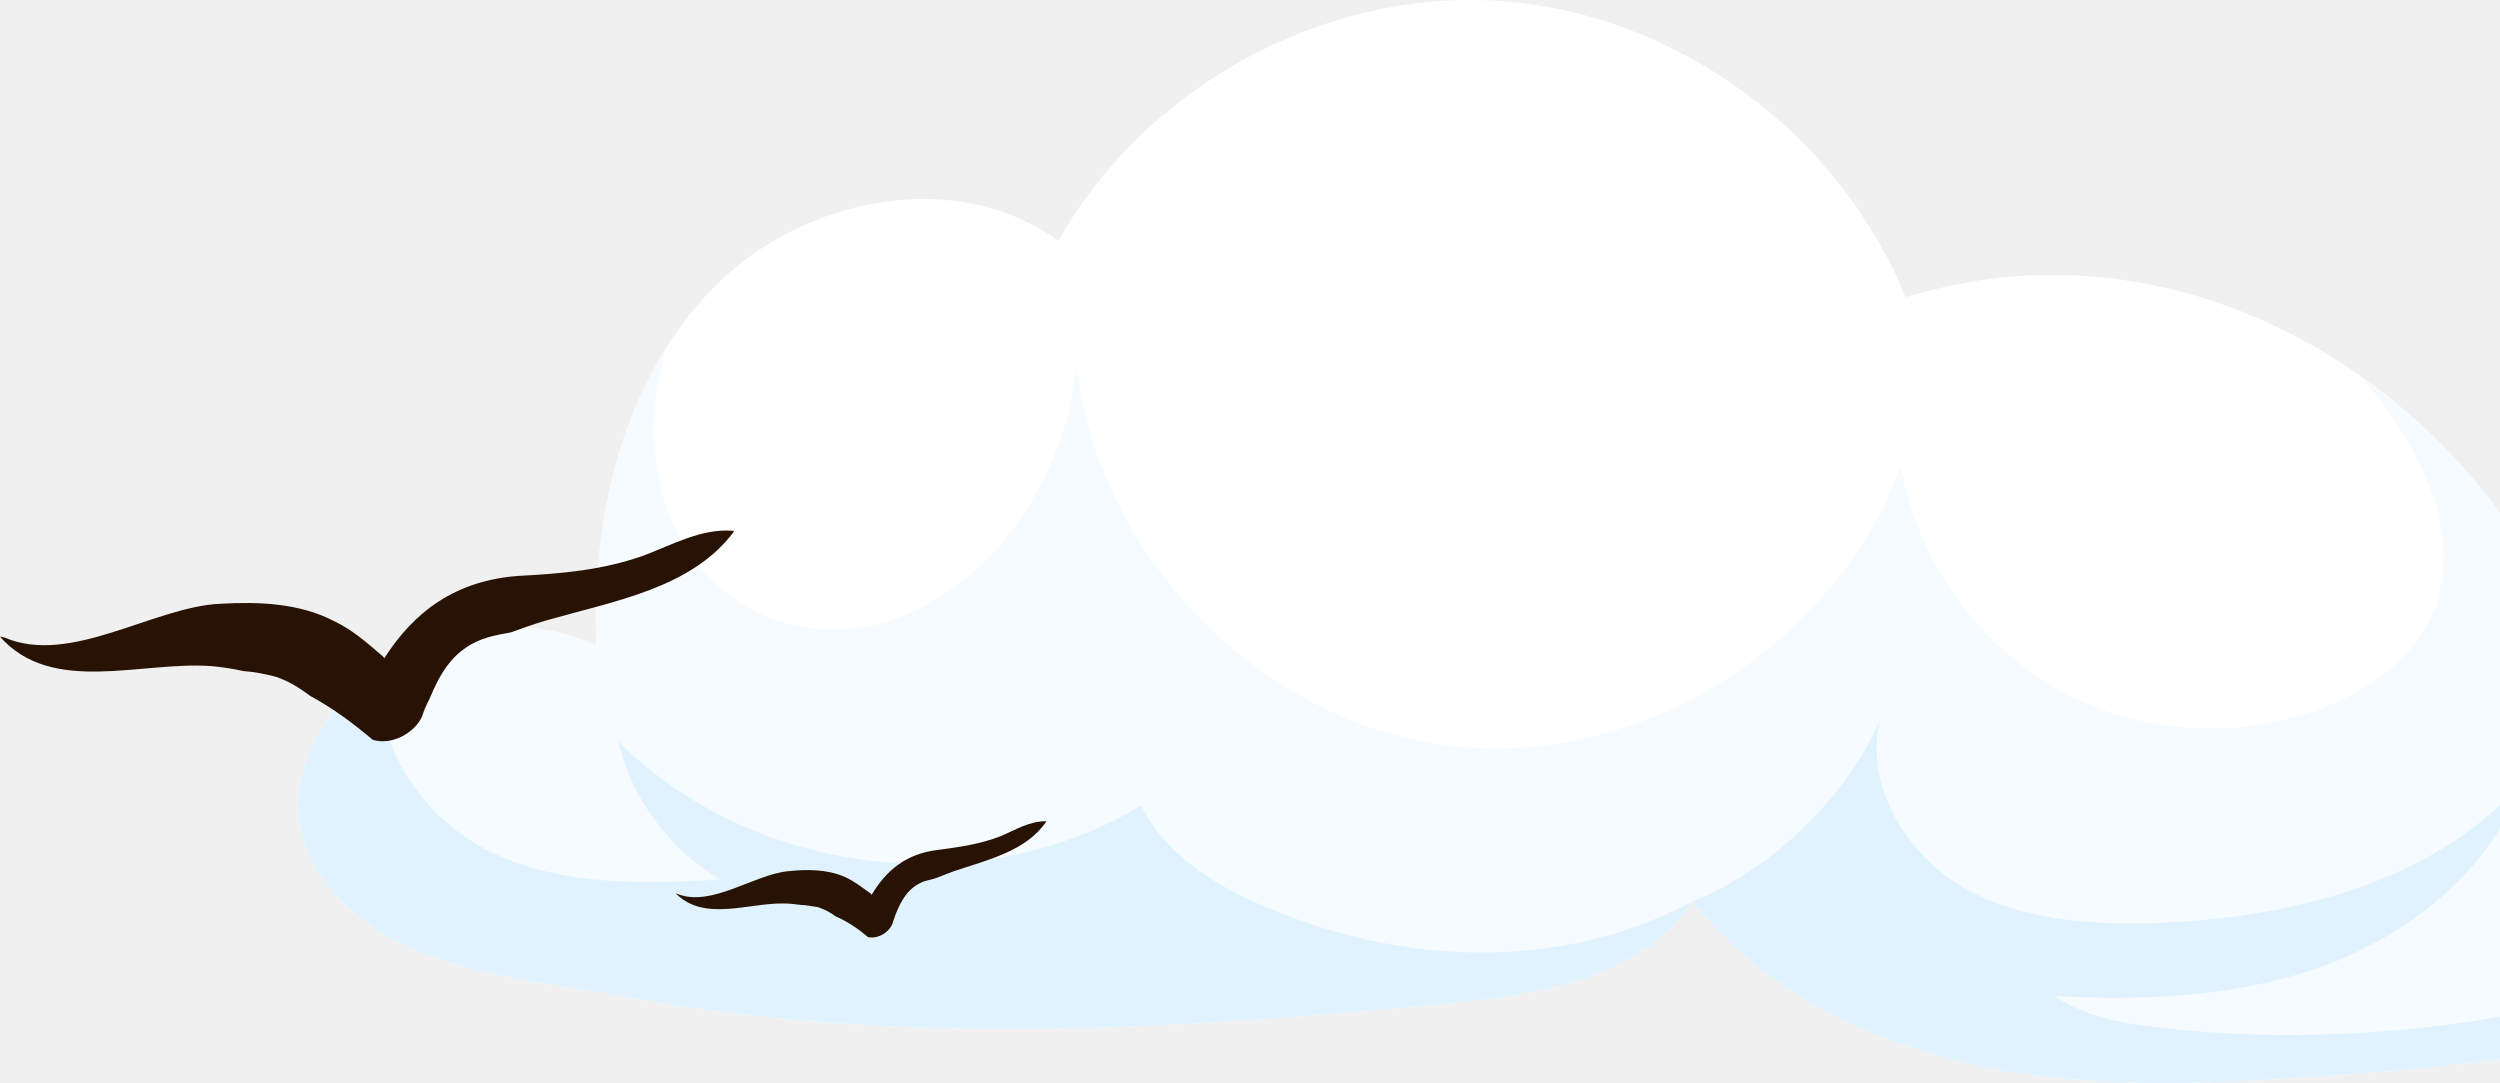
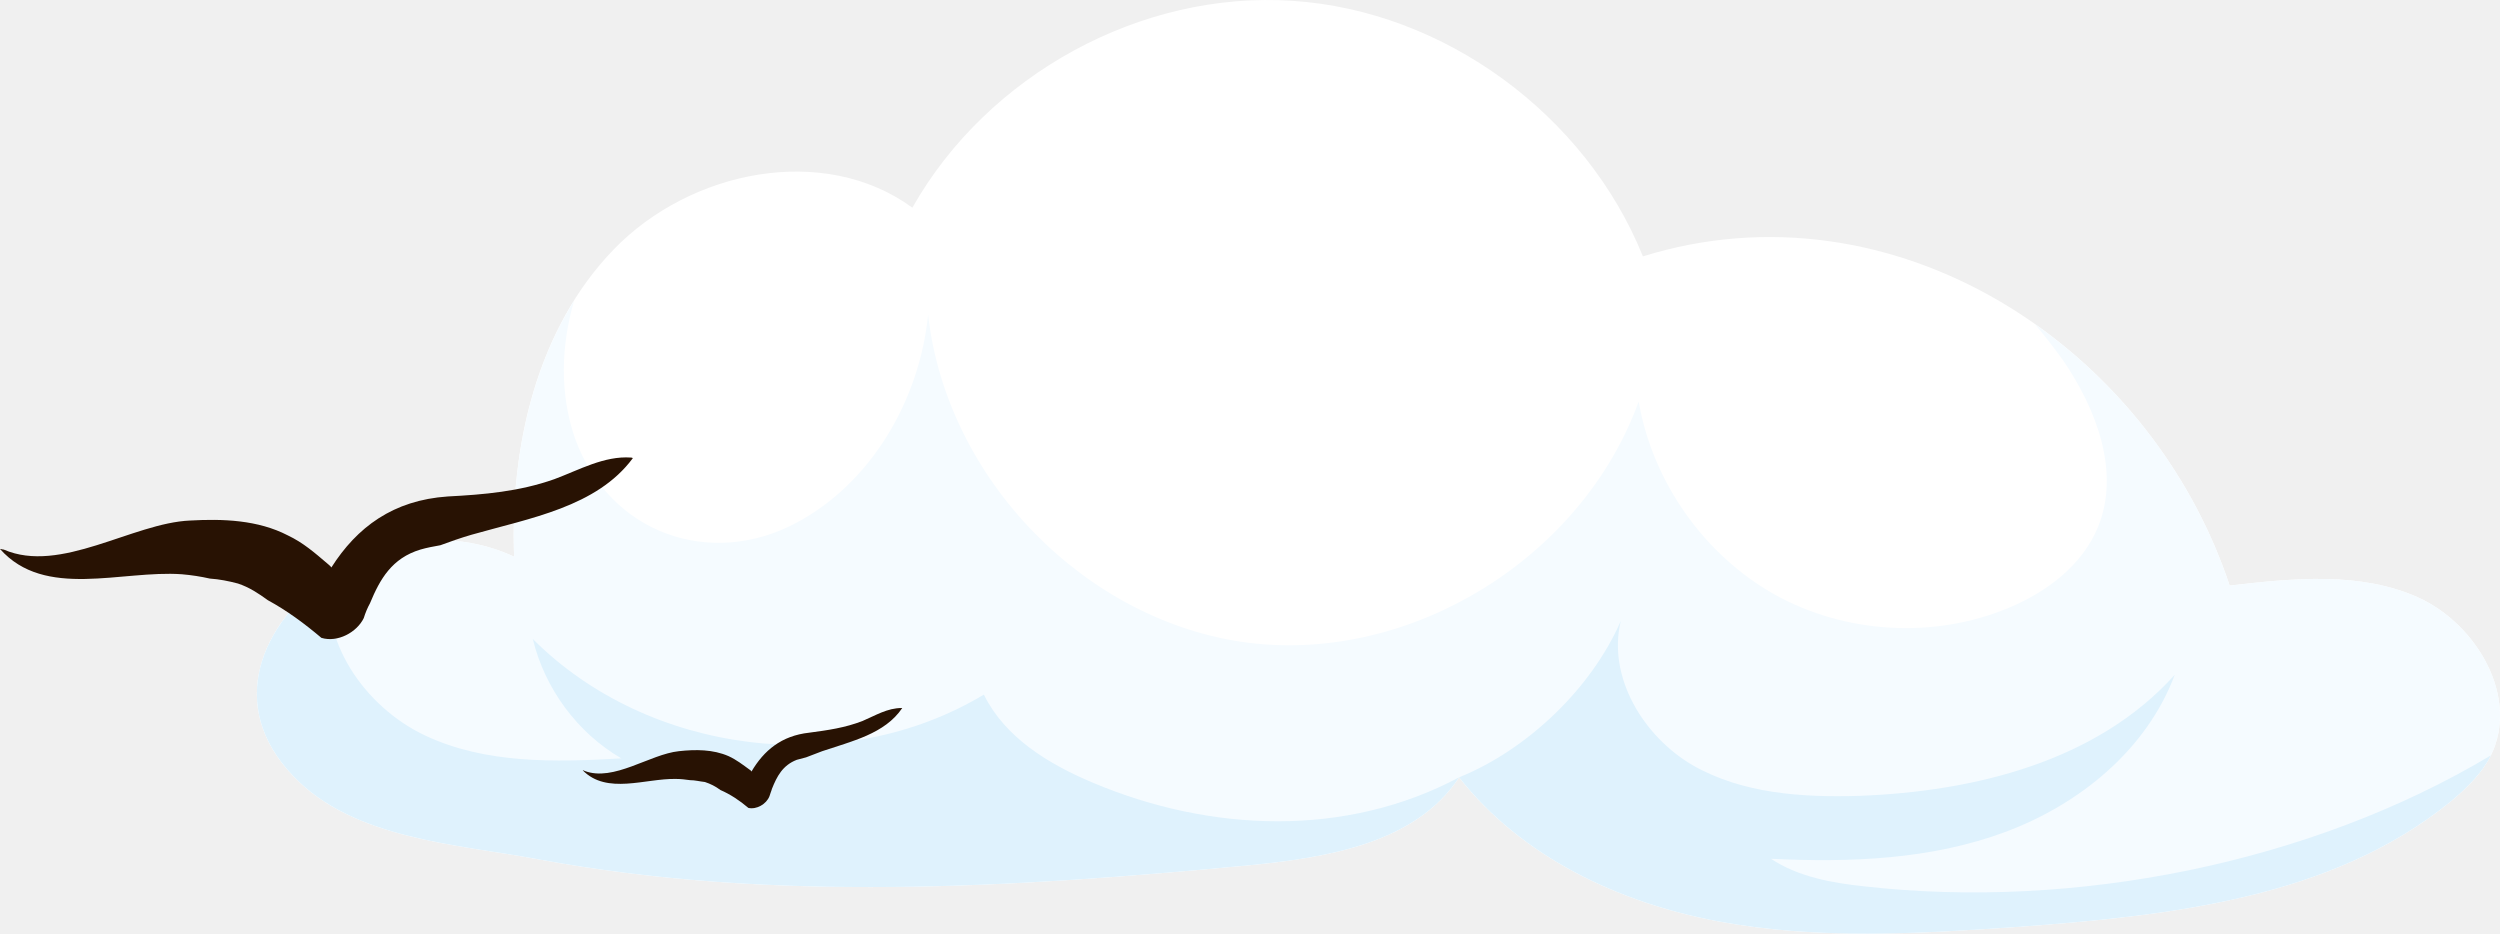
- <svg xmlns="http://www.w3.org/2000/svg" width="344" height="149" viewBox="0 0 344 149" fill="none">
+ <svg xmlns="http://www.w3.org/2000/svg" width="399" height="149" viewBox="0 0 399 149" fill="none">
  <path d="M52.919 91.465C61.272 85.55 72.816 84.519 82.052 88.851C81.373 71.177 85.719 52.471 97.942 39.818C110.165 27.164 131.488 22.831 145.613 33.147C157.633 11.897 182.147 -1.514 206.322 0.137C230.429 1.719 253.043 18.224 262.21 40.918C302.004 28.539 343.02 54.878 355.855 93.459C365.973 92.29 376.702 91.189 386.005 95.384C395.309 99.648 402.1 111.271 397.55 120.555C396.056 123.512 393.543 125.919 390.963 128.051C372.017 143.386 346.28 146.137 322.105 147.925C306.146 149.026 289.916 149.988 274.162 147.031C258.407 144.074 242.856 136.784 232.874 124.062C225.948 134.584 211.891 136.853 199.396 138.091C161.707 141.667 123.271 144.074 85.854 137.128C72.952 134.721 56.45 133.965 46.808 123.856C36.078 112.646 41.443 99.648 52.919 91.465Z" fill="white" />
  <path d="M355.855 93.459C365.973 92.29 376.702 91.189 386.005 95.384C395.309 99.648 402.1 111.271 397.55 120.555C396.056 123.512 393.543 125.919 390.963 128.051C372.017 143.386 346.28 146.137 322.105 147.925C306.146 149.026 289.916 149.988 274.162 147.031C258.407 144.074 242.856 136.784 232.874 124.062C225.948 134.584 211.891 136.853 199.396 138.091C161.707 141.667 123.271 144.074 85.854 137.128C72.952 134.721 56.45 133.965 46.808 123.856C36.078 112.646 41.443 99.648 52.919 91.465C61.272 85.55 72.816 84.519 82.052 88.851C81.508 74.684 84.225 59.83 91.626 48.001C89.521 55.222 89.318 62.856 91.762 69.939C97.263 85.206 113.425 90.777 127.142 83.418C139.094 77.023 146.767 63.819 148.126 50.202C151.046 76.541 173.387 99.373 199.396 102.605C225.404 105.769 252.499 88.989 261.531 64.094C263.772 76.954 271.989 88.576 283.261 94.903C294.534 101.161 308.659 101.986 320.543 97.035C326.654 94.49 332.359 90.227 334.871 84.037C338.402 75.303 334.6 65.332 329.303 57.56C327.877 55.566 326.315 53.572 324.753 51.715C338.946 61.687 350.15 76.335 355.855 93.459Z" fill="#F5FBFF" />
  <path d="M232.874 124.062C225.948 134.584 211.891 136.853 199.396 138.091C161.707 141.667 123.271 144.074 85.854 137.128C72.952 134.721 56.45 133.965 46.808 123.856C36.078 112.646 41.443 99.648 52.919 91.465C50.61 101.986 58.216 112.852 67.859 117.391C77.502 121.93 88.571 121.655 99.164 121.036C92.17 116.979 86.941 109.895 85.039 101.986C103.51 120.486 134.612 124.337 157.021 110.858C160.417 117.735 167.343 121.93 174.338 124.887C193.216 132.865 214.811 133.69 232.874 124.062Z" fill="#DFF2FD" />
  <path d="M397.55 120.555C396.056 123.512 393.543 125.919 390.963 128.051C372.017 143.386 346.28 146.137 322.105 147.925C306.146 149.026 289.916 149.988 274.162 147.031C258.407 144.074 242.856 136.784 232.874 124.062C243.739 119.661 253.993 109.895 258.679 99.098C256.506 108.038 262.278 117.529 270.155 122.136C278.1 126.675 287.608 127.294 296.707 127.019C315.178 126.331 334.667 121.517 347.094 107.694C342.613 119.661 331.883 128.394 319.999 132.796C308.183 137.197 295.213 137.679 282.65 137.06C286.996 139.948 292.361 140.911 297.522 141.461C330.865 145.243 368.621 137.885 397.55 120.555Z" fill="#DFF2FD" />
  <path d="M100.702 73.026C96.427 72.731 92.451 74.997 88.474 76.475C82.907 78.446 77.241 78.939 71.475 79.235C62.727 79.826 56.962 84.162 52.886 90.568C52.687 90.272 52.488 90.174 52.289 89.977C50.202 88.203 48.412 86.626 45.927 85.443C41.156 82.98 35.589 82.782 30.32 83.078C21.174 83.472 9.643 91.652 0.596 87.71C0.398 87.71 0.199 87.611 0 87.611C7.157 95.692 19.385 90.962 29.027 91.652C30.552 91.783 32.043 92.013 33.501 92.342C34.992 92.44 36.483 92.736 37.974 93.13C39.764 93.721 41.255 94.707 42.746 95.791C45.828 97.466 48.611 99.536 51.295 101.802C53.88 102.591 56.962 100.915 58.055 98.649C58.32 97.795 58.652 97.006 59.049 96.284C60.64 92.44 62.529 89.09 67.101 87.71C68.096 87.414 69.189 87.217 70.282 87.02C71.873 86.429 73.563 85.838 75.253 85.345C84.597 82.684 95.234 80.91 101 73.125C100.934 73.059 100.834 73.026 100.702 73.026Z" fill="#281203" />
  <path d="M143.901 113C141.623 113 139.742 114.181 137.662 115.067C134.889 116.149 132.117 116.543 129.146 116.937C124.689 117.429 121.916 119.791 119.936 123.137C119.87 123.005 119.771 122.907 119.639 122.841C118.55 122.054 117.559 121.267 116.272 120.676C113.796 119.594 111.023 119.594 108.35 119.889C103.695 120.381 97.951 124.81 93.297 123.038C93.231 122.973 93.132 122.94 93 122.94C96.862 126.876 103.002 124.219 107.854 124.318C108.647 124.318 109.439 124.416 110.132 124.514C110.924 124.514 111.617 124.711 112.509 124.81C113.4 125.105 114.192 125.499 114.984 126.089C116.569 126.778 118.054 127.762 119.441 128.943C120.728 129.238 122.313 128.353 122.808 127.073C122.907 126.679 123.105 126.286 123.204 125.892C123.996 123.924 124.887 122.152 127.165 121.267C127.627 121.136 128.122 121.004 128.65 120.873C129.509 120.545 130.367 120.217 131.225 119.889C135.88 118.314 141.227 117.133 144 113C143.934 113 143.901 113 143.901 113Z" fill="#281203" />
</svg>
